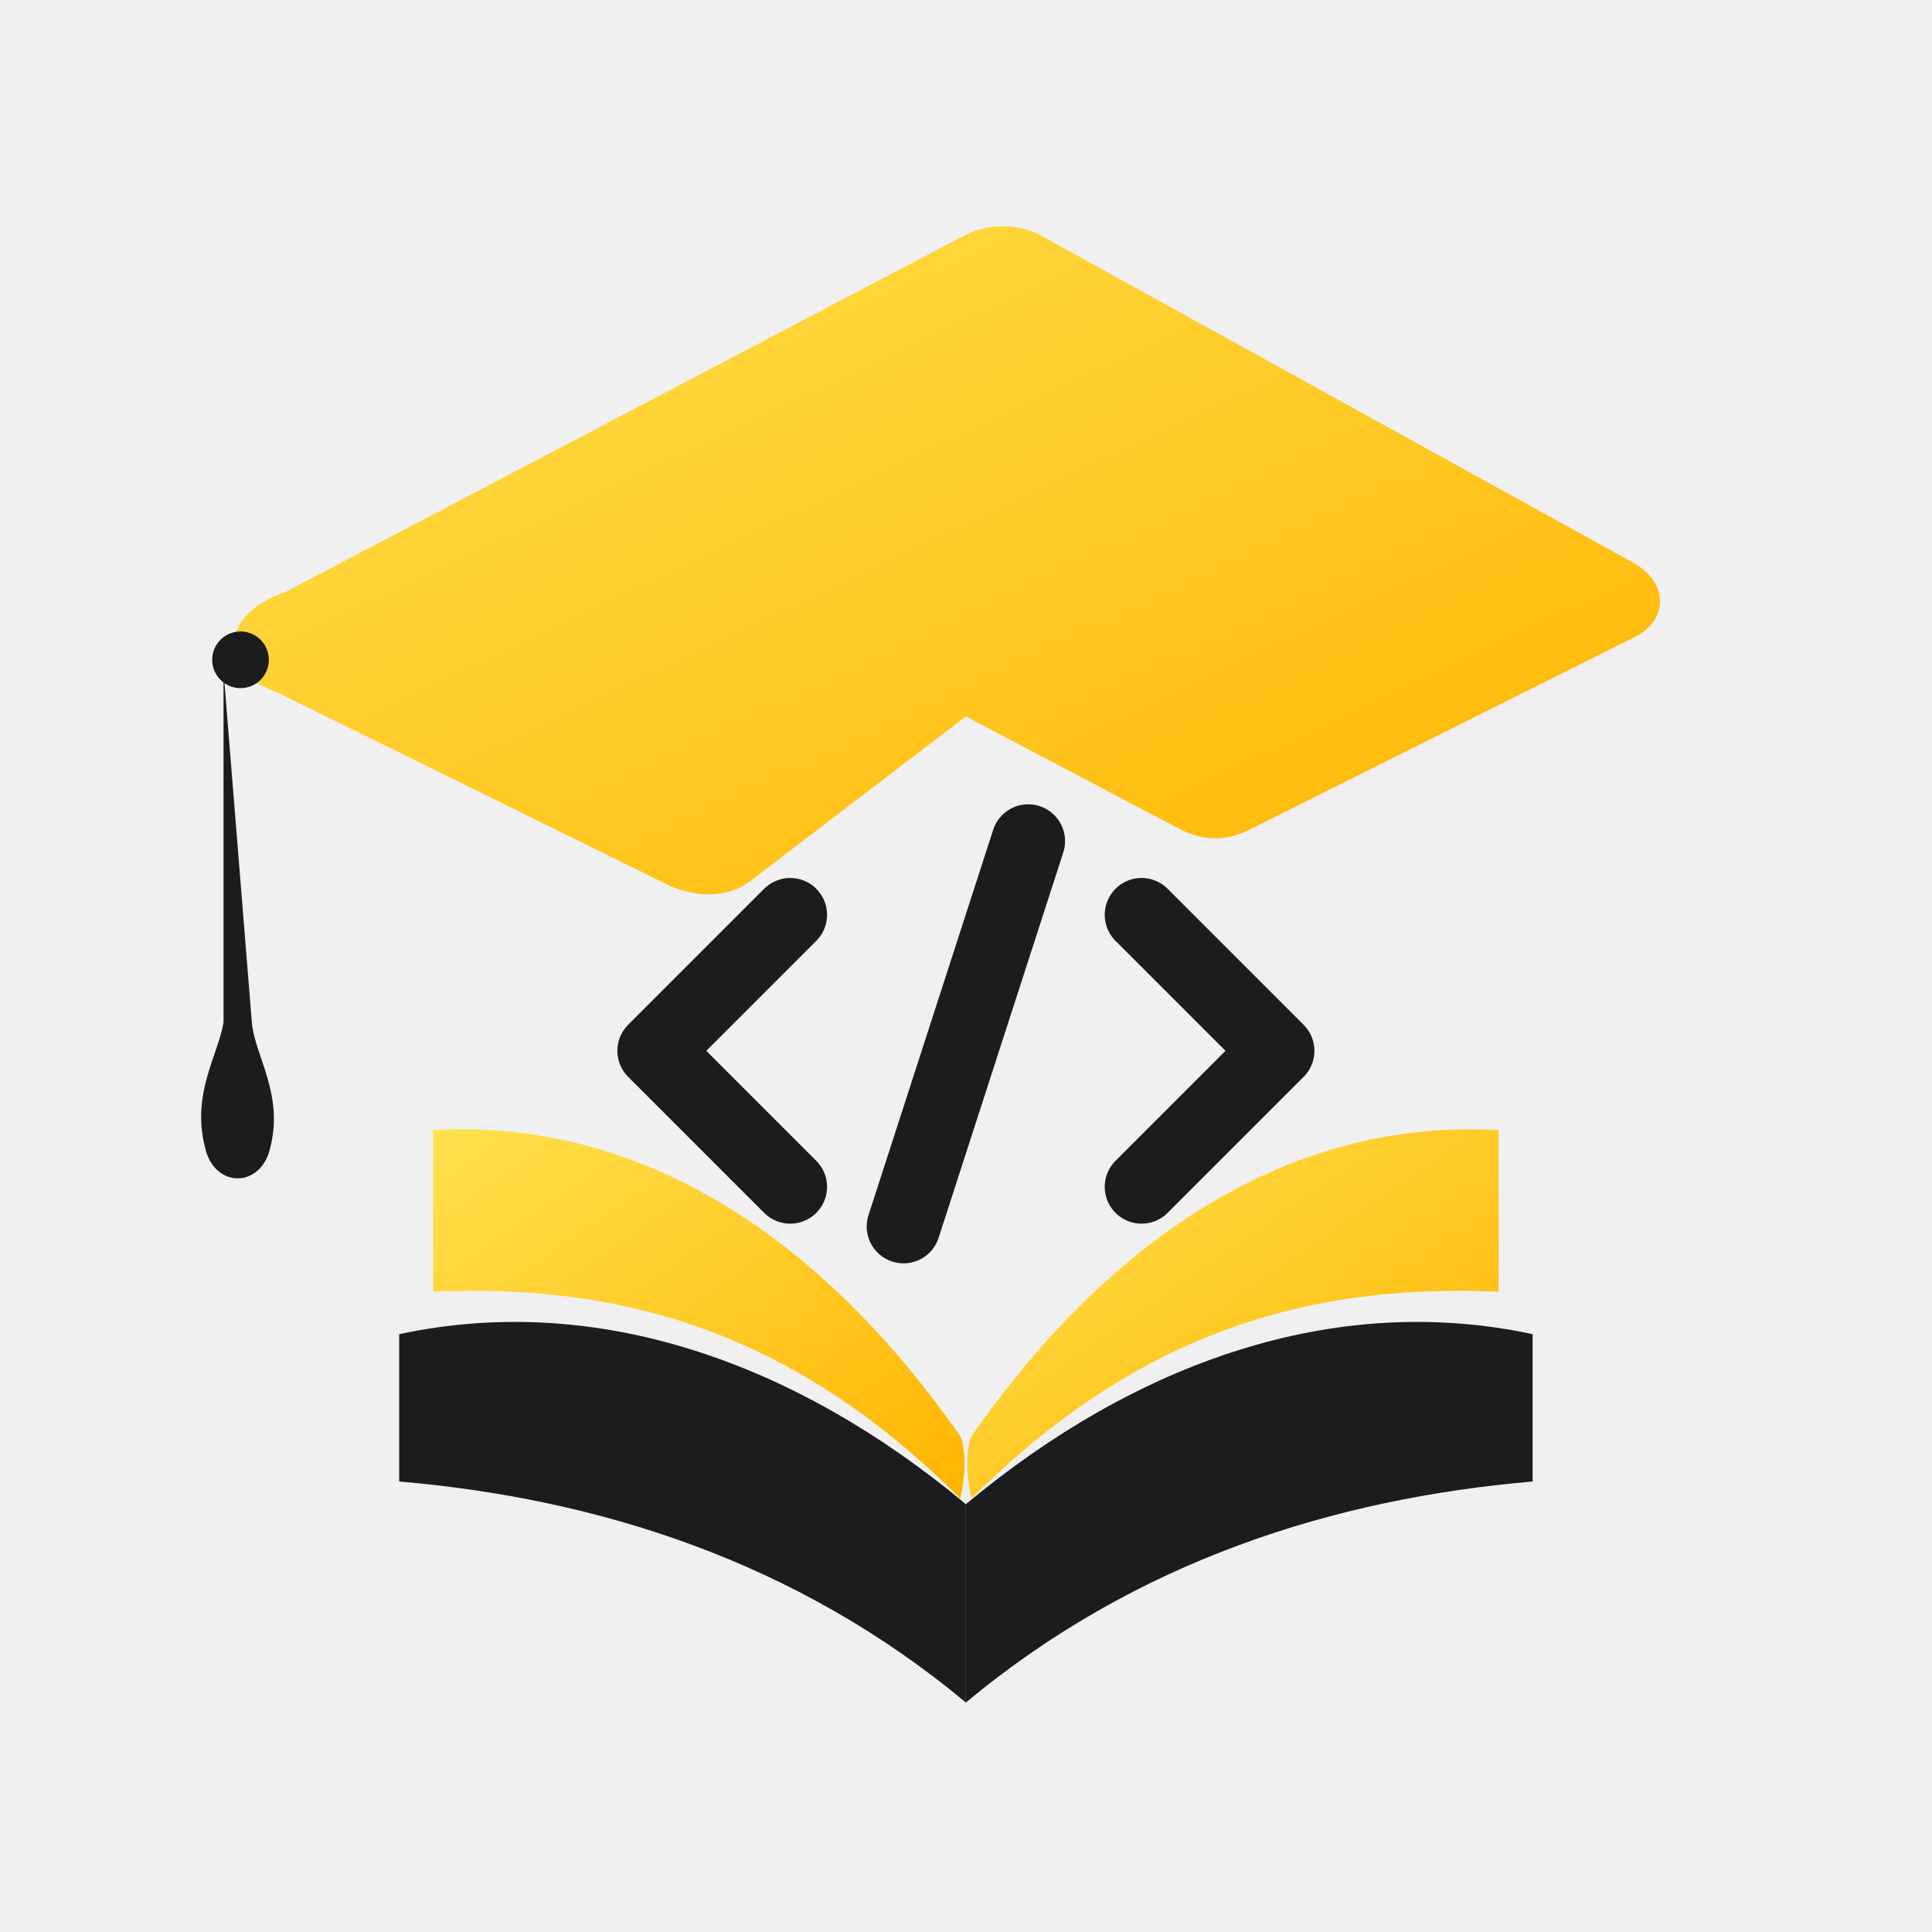
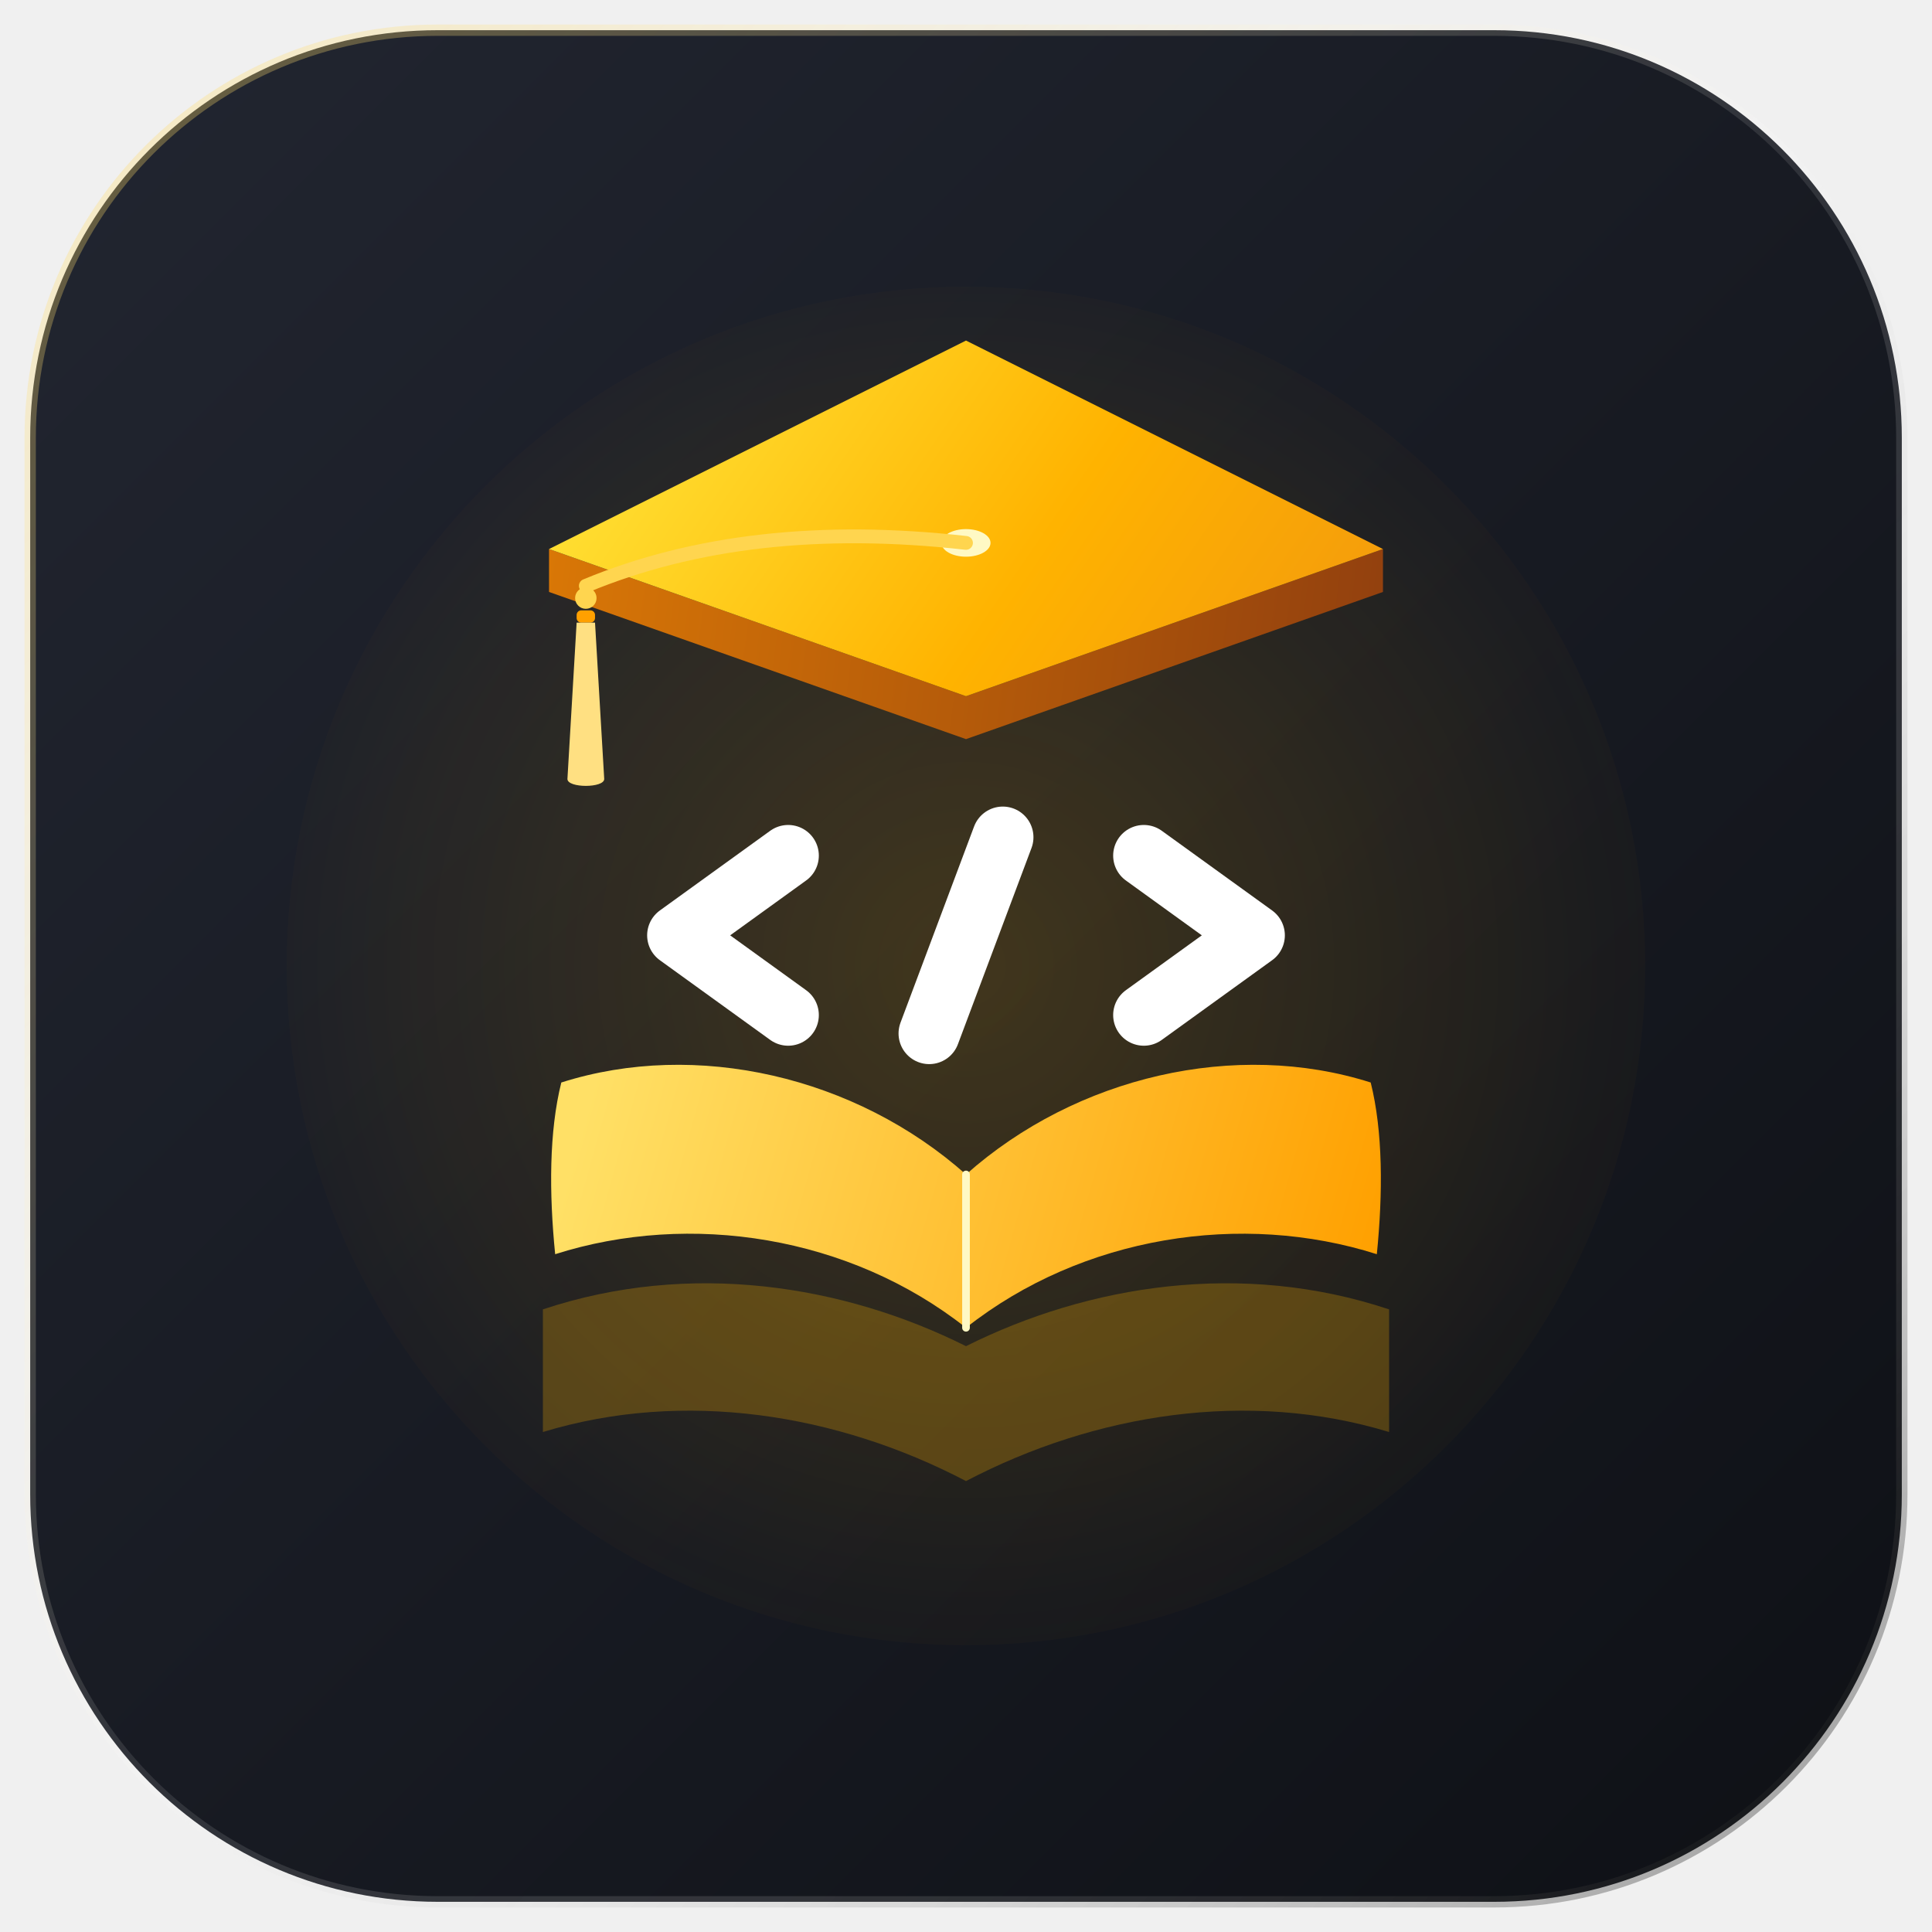
- <svg xmlns="http://www.w3.org/2000/svg" viewBox="0 0 512 512" role="img" aria-label="devprep">
-   <g transform="translate(30.7 45.7) scale(0.7509)">
-     <defs>
-       <linearGradient id="dpg" x1="0" y1="0" x2="1" y2="1">
-         <stop stop-color="#FFE14D" />
-         <stop offset="1" stop-color="#FFB400" />
-       </linearGradient>
-       <linearGradient id="dpg2" x1="0" y1="0" x2="0" y2="1">
-         <stop stop-color="#FFD83A" />
-         <stop offset="1" stop-color="#FFB400" />
-       </linearGradient>
-     </defs>
-     <path d="M42 170 C40 160 48 152 60 148 L300 22 C308 18 318 18 326 22 L536 138 C548 145 548 158 536 164 L400 232 C392 236 384 236 376 232 L300 192 L224 250 C216 256 206 256 196 252 L58 184 C48 180 42 176 42 170 Z" fill="url(#dpg)" />
-     <circle cx="44" cy="172" r="10" fill="#1C1C1E" />
-     <path d="M38 176 L48 300 C49 312 60 326 54 346 C50 358 36 358 32 346 C26 326 36 312 38 300 Z" fill="#1C1C1E" />
-     <path d="M40 170 C38 180 50 182 58 184 L196 252" fill="none" stroke="url(#dpg2)" stroke-width="0" />
-     <path d="M238 262 L190 310 L238 358" fill="none" stroke="#1C1C1E" stroke-width="26" stroke-linecap="round" stroke-linejoin="round" />
-     <path d="M362 262 L410 310 L362 358" fill="none" stroke="#1C1C1E" stroke-width="26" stroke-linecap="round" stroke-linejoin="round" />
-     <path d="M322 236 L278 372" fill="none" stroke="#1C1C1E" stroke-width="26" stroke-linecap="round" />
-     <path d="M100 410 C170 395 240 420 300 470 C300 500 300 520 300 540 C240 490 170 468 100 462 Z" fill="#1C1C1E" />
-     <path d="M500 410 C430 395 360 420 300 470 C300 500 300 520 300 540 C360 490 430 468 500 462 Z" fill="#1C1C1E" />
-     <path d="M112 338 C180 334 245 370 298 446 C300 450 300 460 298 468 C240 410 180 392 112 395 Z" fill="url(#dpg)" />
-     <path d="M488 338 C420 334 355 370 302 446 C300 450 300 460 302 468 C360 410 420 392 488 395 Z" fill="url(#dpg)" />
+ <svg xmlns="http://www.w3.org/2000/svg" viewBox="0 0 512 512" width="100%" height="100%" fill="none" role="img" aria-label="DevPrep Academy App Icon">
+   <defs>
+     <linearGradient id="dp-ic-bg" x1="0" y1="0" x2="512" y2="512" gradientUnits="userSpaceOnUse">
+       <stop offset="0%" stop-color="#222631" />
+       <stop offset="100%" stop-color="#0E1015" />
+     </linearGradient>
+     <linearGradient id="dp-ic-border" x1="0" y1="0" x2="512" y2="512" gradientUnits="userSpaceOnUse">
+       <stop offset="0%" stop-color="#FFD54F" stop-opacity="0.35" />
+       <stop offset="50%" stop-color="#FFFFFF" stop-opacity="0.1" />
+       <stop offset="100%" stop-color="#000000" stop-opacity="0.4" />
+     </linearGradient>
+     <linearGradient id="dp-ic-cap" x1="160" y1="50" x2="350" y2="180" gradientUnits="userSpaceOnUse">
+       <stop offset="0%" stop-color="#FFE033" />
+       <stop offset="60%" stop-color="#FFB300" />
+       <stop offset="100%" stop-color="#F59E0B" />
+     </linearGradient>
+     <linearGradient id="dp-ic-bevel" x1="120" y1="120" x2="392" y2="155" gradientUnits="userSpaceOnUse">
+       <stop offset="0%" stop-color="#D97706" />
+       <stop offset="100%" stop-color="#92400E" />
+     </linearGradient>
+     <linearGradient id="dp-ic-gold" x1="130" y1="310" x2="382" y2="380" gradientUnits="userSpaceOnUse">
+       <stop offset="0%" stop-color="#FFE066" />
+       <stop offset="100%" stop-color="#FFA000" />
+     </linearGradient>
+     <radialGradient id="dp-ic-glow" cx="256" cy="256" r="200" gradientUnits="userSpaceOnUse">
+       <stop offset="0%" stop-color="#FFB300" stop-opacity="0.18" />
+       <stop offset="100%" stop-color="#FFB300" stop-opacity="0" />
+     </radialGradient>
+   </defs>
+   <rect x="8" y="8" width="496" height="496" rx="108" fill="url(#dp-ic-bg)" />
+   <rect x="8" y="8" width="496" height="496" rx="108" stroke="url(#dp-ic-border)" stroke-width="3" />
+   <circle cx="256" cy="256" r="180" fill="url(#dp-ic-glow)" />
+   <g transform="translate(48, 48) scale(0.8125)">
+     <path d="M 120 120 L 256 168 L 392 120 L 392 134 L 256 182 L 120 134 Z" fill="url(#dp-ic-bevel)" />
+     <polygon points="256,52 392,120 256,168 120,120" fill="url(#dp-ic-cap)" />
+     <ellipse cx="256" cy="118" rx="8" ry="4.5" fill="#FFF9C4" />
+     <path d="M 256 118 Q 185 110 132 132" fill="none" stroke="#FFD54F" stroke-width="4.5" stroke-linecap="round" />
+     <circle cx="132" cy="136" r="3.5" fill="#FFD54F" />
+     <rect x="129" y="140" width="6" height="4" rx="1.5" fill="#FFA000" />
+     <path d="M 129 144 L 126 195 C 126 198 138 198 138 195 L 135 144 Z" fill="#FFE082" />
+     <g stroke="#FFFFFF" stroke-width="20" stroke-linecap="round" stroke-linejoin="round" fill="none">
+       <path d="M 198 220 L 162 246 L 198 272" />
+       <path d="M 268 214 L 244 278" />
+       <path d="M 314 220 L 350 246 L 314 272" />
+     </g>
+     <path d="M 256 424 C 214 402 164 394 118 408 L 118 368 C 166 352 216 360 256 380 C 296 360 346 352 394 368 L 394 408 C 348 394 298 402 256 424 Z" fill="#FFB300" opacity="0.25" />
+     <path d="M 256 374 C 218 344 166 336 122 350 C 120 330 120 310 124 294 C 168 280 220 292 256 324 Z" fill="url(#dp-ic-gold)" />
+     <path d="M 256 374 C 294 344 346 336 390 350 C 392 330 392 310 388 294 C 344 280 292 292 256 324 Z" fill="url(#dp-ic-gold)" />
+     <path d="M 256 324 L 256 374" stroke="#FFF9C4" stroke-width="2.5" stroke-linecap="round" />
  </g>
</svg>
